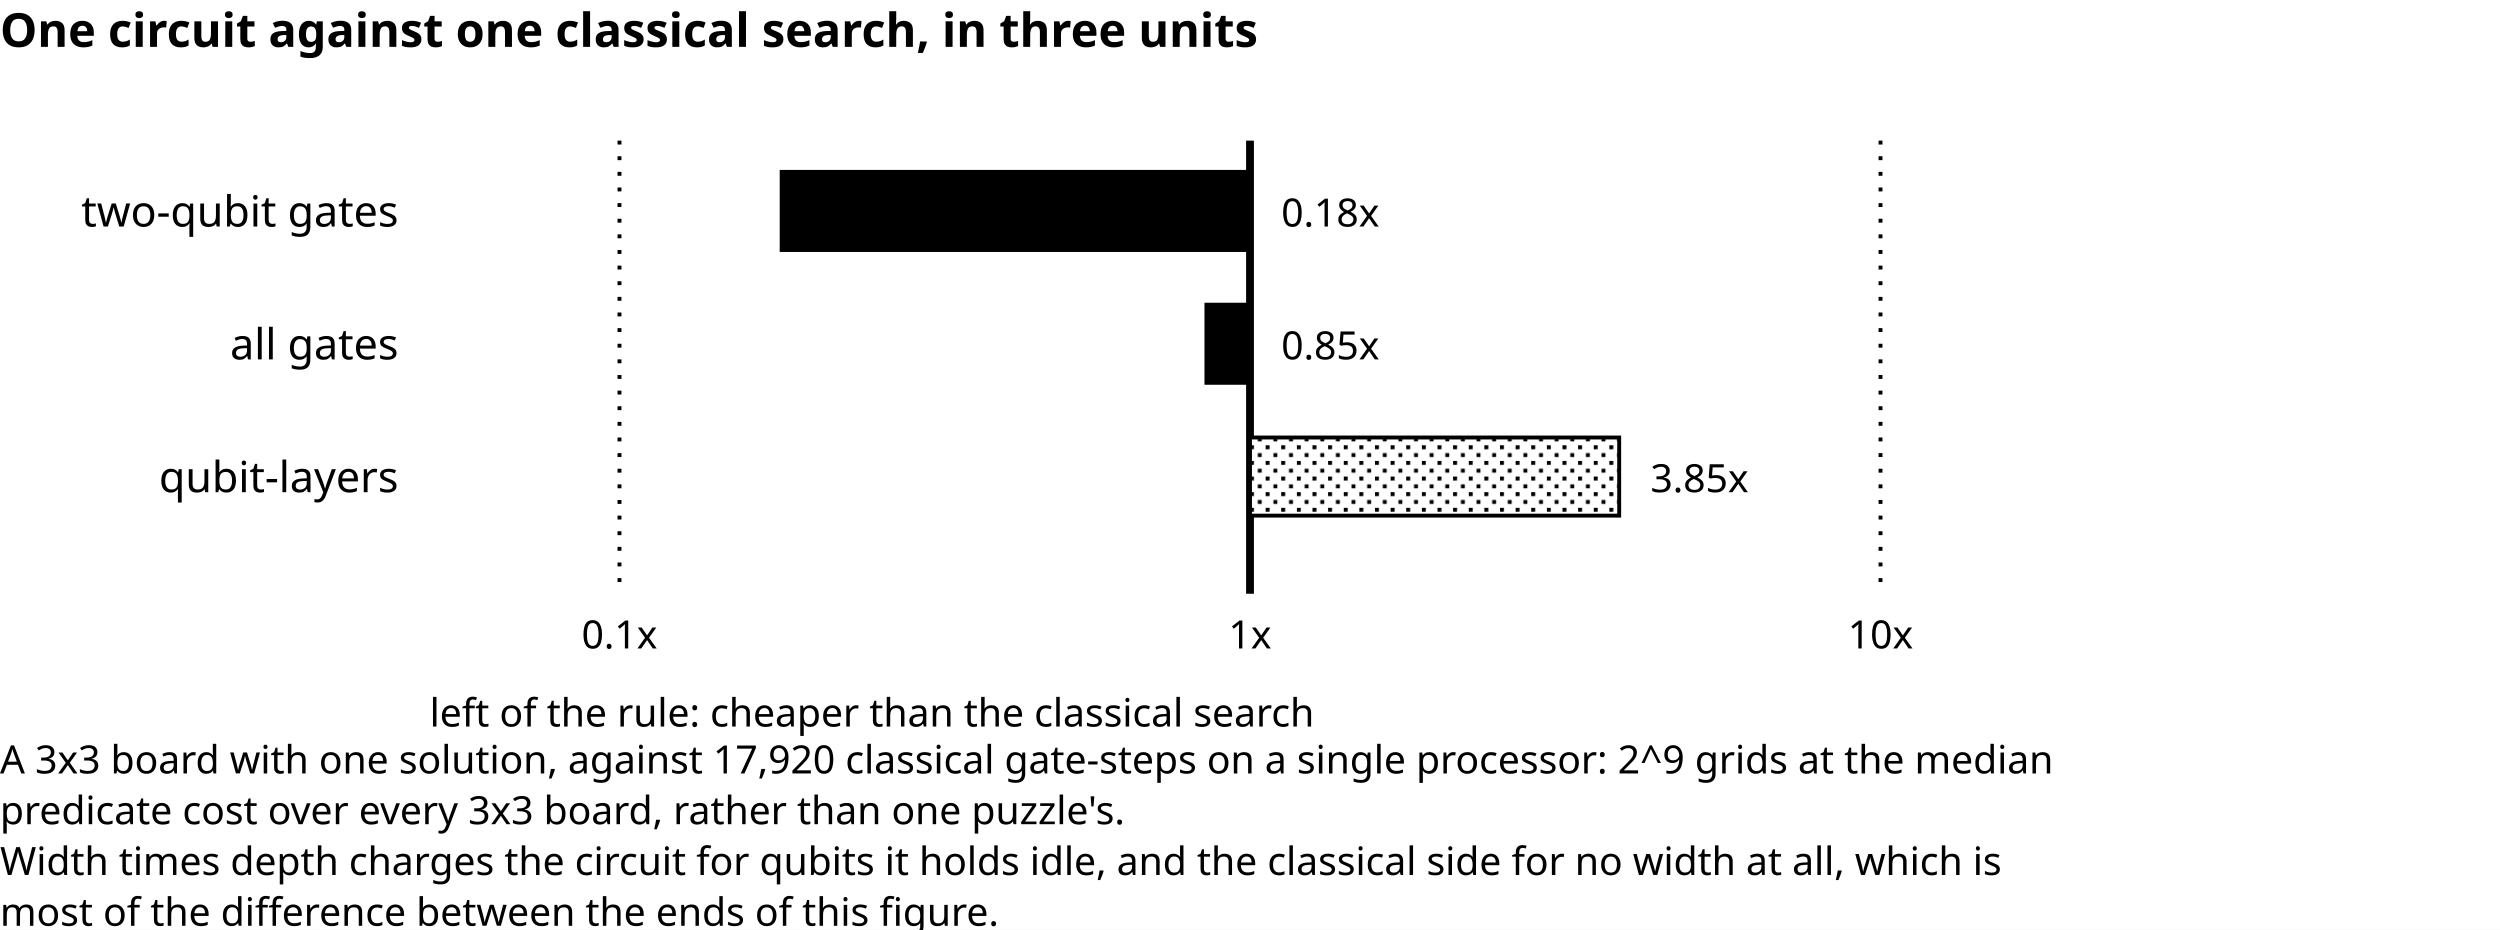
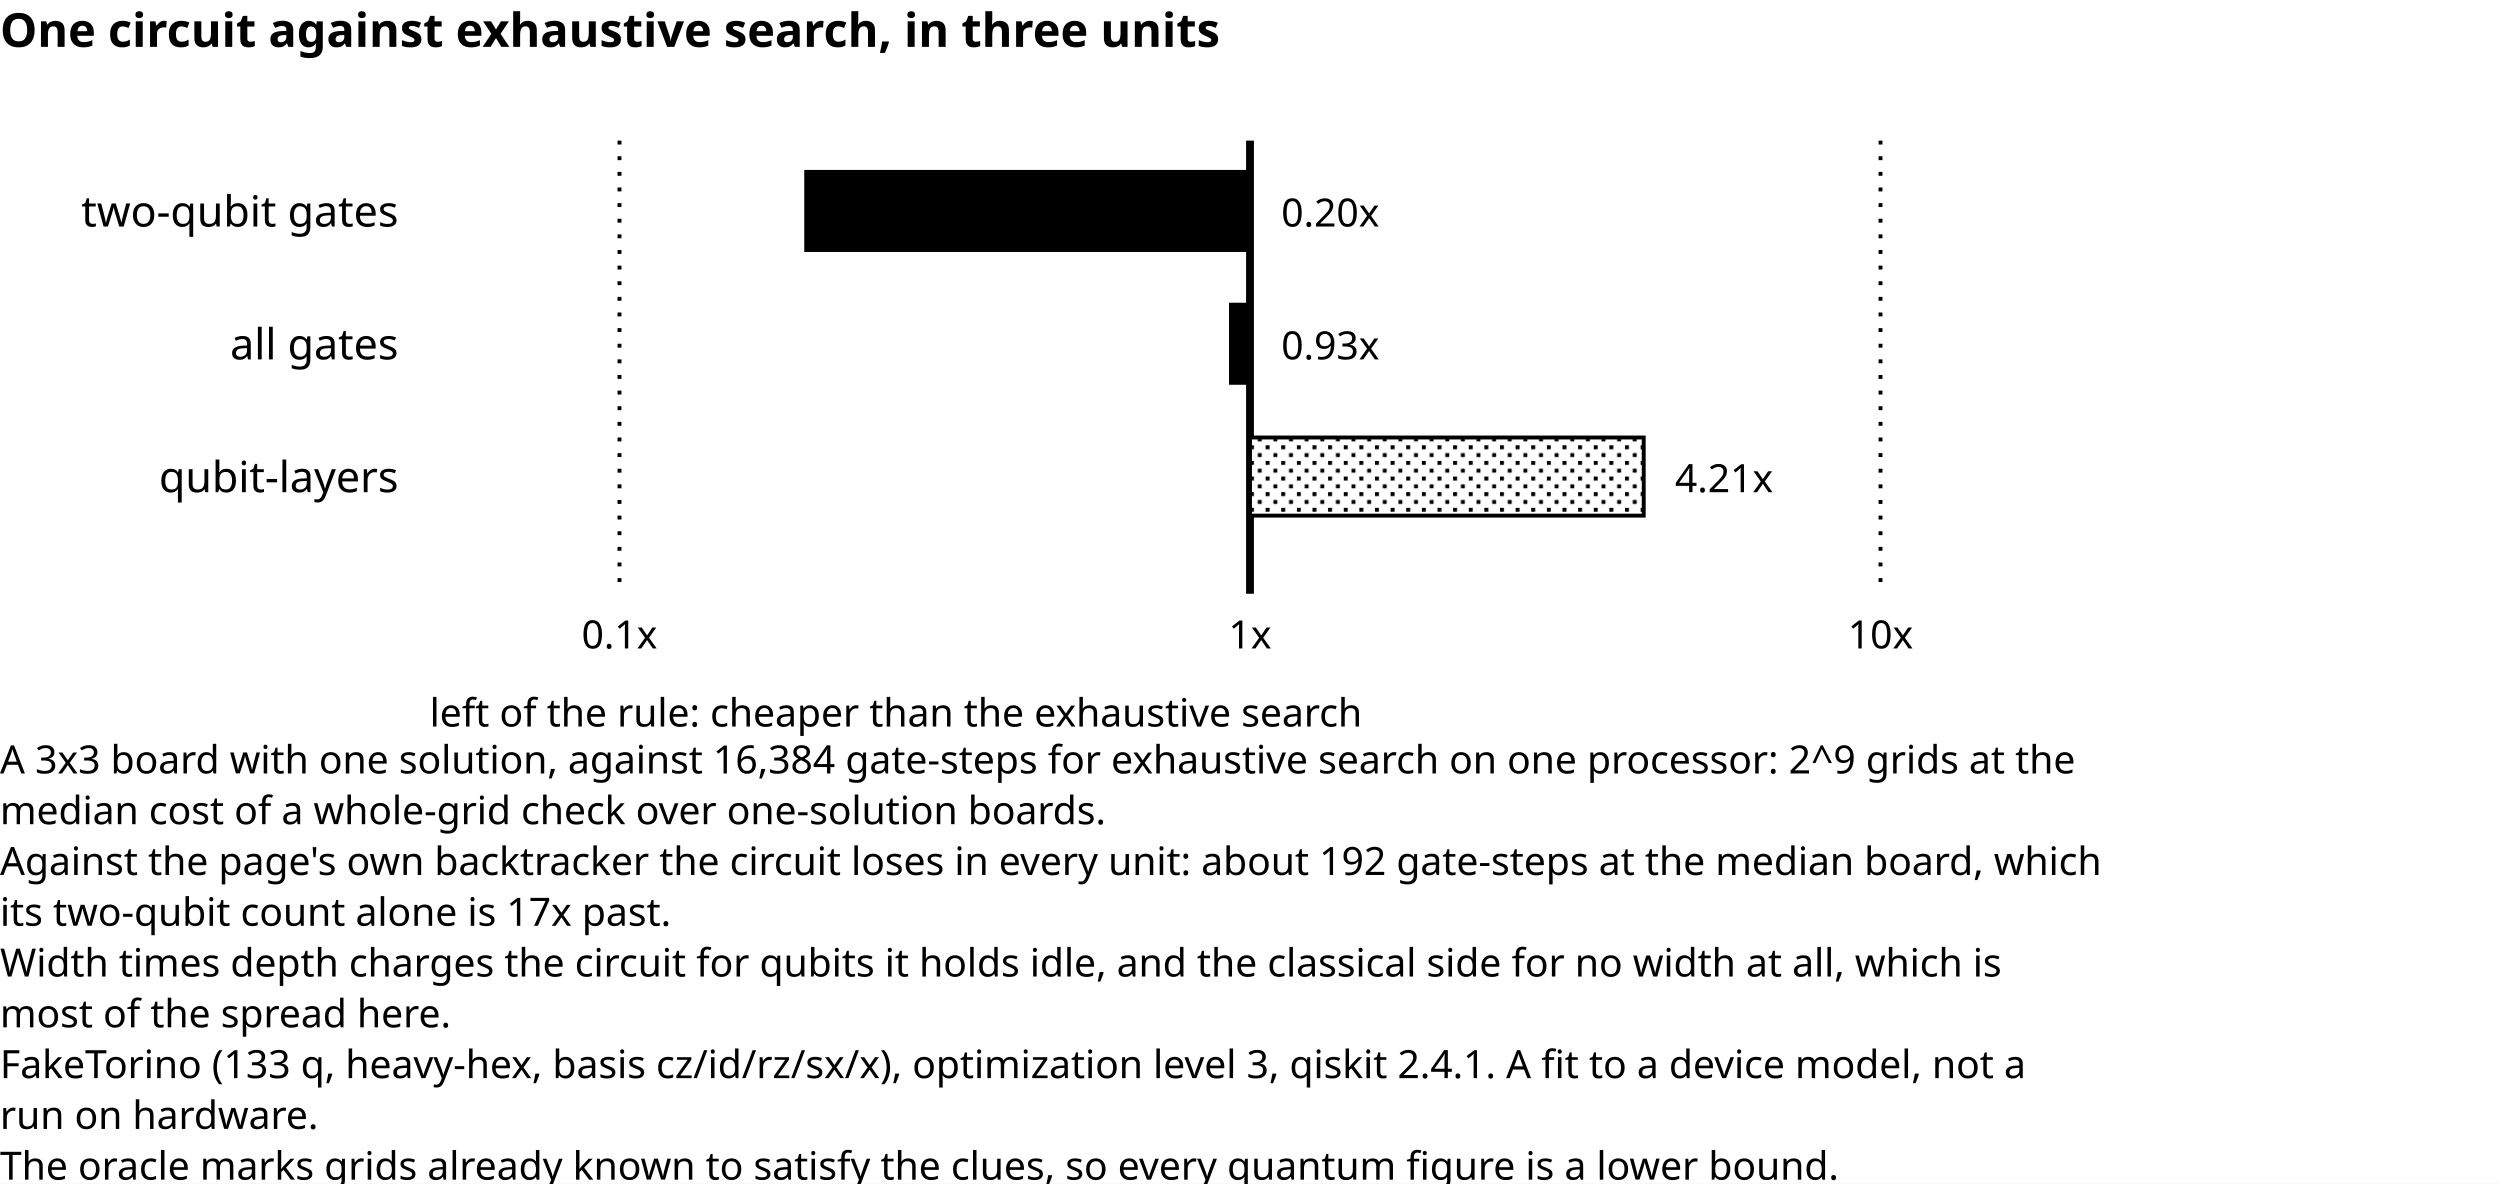
- <svg xmlns="http://www.w3.org/2000/svg" viewBox="0 0 640 238" width="640" height="238" role="img" aria-label="One circuit against one classical search, in three units. A 3x3 board with one solution, against 17,920 classical gate-steps on a single processor: 2^9 grids at the median predicate cost over every 3x3 board, rather than one puzzle's. Width times depth charges the circuit for qubits it holds idle, and the classical side for no width at all, which is most of the difference between the ends of this figure.">
+ <svg xmlns="http://www.w3.org/2000/svg" viewBox="0 0 640 303" width="640" height="303" role="img" aria-label="One circuit against exhaustive search, in three units. A 3x3 board with one solution, against 16,384 gate-steps for exhaustive search on one processor: 2^9 grids at the median cost of a whole-grid check over one-solution boards. Against the page's own backtracker the circuit loses in every unit: about 192 gate-steps at the median board, which its two-qubit count alone is 17x past. Width times depth charges the circuit for qubits it holds idle, and the classical side for no width at all, which is most of the spread here. FakeTorino (133 q, heavy-hex, basis cz/id/rz/sx/x), optimization level 3, qiskit 2.4.1. A fit to a device model, not a run on hardware. The oracle marks grids already known to satisfy the clues, so every quantum figure is a lower bound.">
  <defs>
    <pattern id="stipple" width="4" height="4" patternUnits="userSpaceOnUse">
      <rect width="4" height="4" fill="#fff" />
      <rect width="1" height="1" fill="#000" />
      <rect x="2" y="2" width="1" height="1" fill="#000" />
    </pattern>
  </defs>
-   <rect width="640" height="238" fill="#fff" />
-   <text x="0" y="12" font-family="Geneva, Verdana, sans-serif" font-size="12" font-weight="700" fill="#000" text-anchor="start">One circuit against one classical search, in three units</text>
+   <rect width="640" height="303" fill="#fff" />
+   <text x="0" y="12" font-family="Geneva, Verdana, sans-serif" font-size="12" font-weight="700" fill="#000" text-anchor="start">One circuit against exhaustive search, in three units</text>
  <g transform="translate(0,26)">
    <line x1="158.589" y1="10" x2="158.589" y2="126" stroke="#000" stroke-width="1" stroke-dasharray="1 3" />
    <text x="158.589" y="140" font-family="Geneva, Verdana, sans-serif" font-size="10" font-weight="400" fill="#000" text-anchor="middle">0.1x</text>
    <line x1="320" y1="10" x2="320" y2="126" stroke="#000" stroke-width="2" />
    <text x="320" y="140" font-family="Geneva, Verdana, sans-serif" font-size="10" font-weight="400" fill="#000" text-anchor="middle">1x</text>
    <line x1="481.411" y1="10" x2="481.411" y2="126" stroke="#000" stroke-width="1" stroke-dasharray="1 3" />
    <text x="481.411" y="140" font-family="Geneva, Verdana, sans-serif" font-size="10" font-weight="400" fill="#000" text-anchor="middle">10x</text>
-     <rect x="200.105" y="18" width="119.895" height="20" fill="#000" stroke="#000" stroke-width="1" />
+     <rect x="206.387" y="18" width="113.613" height="20" fill="#000" stroke="#000" stroke-width="1" />
    <text x="102" y="32" font-family="Geneva, Verdana, sans-serif" font-size="11" font-weight="400" fill="#000" text-anchor="end">two-qubit gates</text>
-     <text x="328" y="32" font-family="Geneva, Verdana, sans-serif" font-size="10" font-weight="400" fill="#000" text-anchor="start">0.18x</text>
-     <rect x="308.846" y="52" width="11.154" height="20" fill="#000" stroke="#000" stroke-width="1" />
+     <text x="328" y="32" font-family="Geneva, Verdana, sans-serif" font-size="10" font-weight="400" fill="#000" text-anchor="start">0.20x</text>
+     <rect x="315.128" y="52" width="4.872" height="20" fill="#000" stroke="#000" stroke-width="1" />
    <text x="102" y="66" font-family="Geneva, Verdana, sans-serif" font-size="11" font-weight="400" fill="#000" text-anchor="end">all gates</text>
-     <text x="328" y="66" font-family="Geneva, Verdana, sans-serif" font-size="10" font-weight="400" fill="#000" text-anchor="start">0.85x</text>
-     <rect x="320" y="86" width="94.511" height="20" fill="url(#stipple)" stroke="#000" stroke-width="1" />
+     <text x="328" y="66" font-family="Geneva, Verdana, sans-serif" font-size="10" font-weight="400" fill="#000" text-anchor="start">0.93x</text>
+     <rect x="320" y="86" width="100.793" height="20" fill="url(#stipple)" stroke="#000" stroke-width="1" />
    <text x="102" y="100" font-family="Geneva, Verdana, sans-serif" font-size="11" font-weight="400" fill="#000" text-anchor="end">qubit-layers</text>
-     <text x="422.511" y="100" font-family="Geneva, Verdana, sans-serif" font-size="10" font-weight="400" fill="#000" text-anchor="start">3.85x</text>
-     <text x="110" y="160" font-family="Geneva, Verdana, sans-serif" font-size="10" font-weight="400" fill="#000" text-anchor="start">left of the rule: cheaper than the classical search</text>
+     <text x="428.793" y="100" font-family="Geneva, Verdana, sans-serif" font-size="10" font-weight="400" fill="#000" text-anchor="start">4.21x</text>
+     <text x="110" y="160" font-family="Geneva, Verdana, sans-serif" font-size="10" font-weight="400" fill="#000" text-anchor="start">left of the rule: cheaper than the exhaustive search</text>
  </g>
-   <text x="0" y="198" font-family="Geneva, Verdana, sans-serif" font-size="10" font-weight="400" fill="#000" text-anchor="start">A 3x3 board with one solution, against 17,920 classical gate-steps on a single processor: 2^9 grids at the median</text>
-   <text x="0" y="211" font-family="Geneva, Verdana, sans-serif" font-size="10" font-weight="400" fill="#000" text-anchor="start">predicate cost over every 3x3 board, rather than one puzzle's.</text>
-   <text x="0" y="224" font-family="Geneva, Verdana, sans-serif" font-size="10" font-weight="400" fill="#000" text-anchor="start">Width times depth charges the circuit for qubits it holds idle, and the classical side for no width at all, which is</text>
-   <text x="0" y="237" font-family="Geneva, Verdana, sans-serif" font-size="10" font-weight="400" fill="#000" text-anchor="start">most of the difference between the ends of this figure.</text>
+   <text x="0" y="198" font-family="Geneva, Verdana, sans-serif" font-size="10" font-weight="400" fill="#000" text-anchor="start">A 3x3 board with one solution, against 16,384 gate-steps for exhaustive search on one processor: 2^9 grids at the</text>
+   <text x="0" y="211" font-family="Geneva, Verdana, sans-serif" font-size="10" font-weight="400" fill="#000" text-anchor="start">median cost of a whole-grid check over one-solution boards.</text>
+   <text x="0" y="224" font-family="Geneva, Verdana, sans-serif" font-size="10" font-weight="400" fill="#000" text-anchor="start">Against the page's own backtracker the circuit loses in every unit: about 192 gate-steps at the median board, which</text>
+   <text x="0" y="237" font-family="Geneva, Verdana, sans-serif" font-size="10" font-weight="400" fill="#000" text-anchor="start">its two-qubit count alone is 17x past.</text>
+   <text x="0" y="250" font-family="Geneva, Verdana, sans-serif" font-size="10" font-weight="400" fill="#000" text-anchor="start">Width times depth charges the circuit for qubits it holds idle, and the classical side for no width at all, which is</text>
+   <text x="0" y="263" font-family="Geneva, Verdana, sans-serif" font-size="10" font-weight="400" fill="#000" text-anchor="start">most of the spread here.</text>
+   <text x="0" y="276" font-family="Geneva, Verdana, sans-serif" font-size="10" font-weight="400" fill="#000" text-anchor="start">FakeTorino (133 q, heavy-hex, basis cz/id/rz/sx/x), optimization level 3, qiskit 2.4.1. A fit to a device model, not a</text>
+   <text x="0" y="289" font-family="Geneva, Verdana, sans-serif" font-size="10" font-weight="400" fill="#000" text-anchor="start">run on hardware.</text>
+   <text x="0" y="302" font-family="Geneva, Verdana, sans-serif" font-size="10" font-weight="400" fill="#000" text-anchor="start">The oracle marks grids already known to satisfy the clues, so every quantum figure is a lower bound.</text>
</svg>
